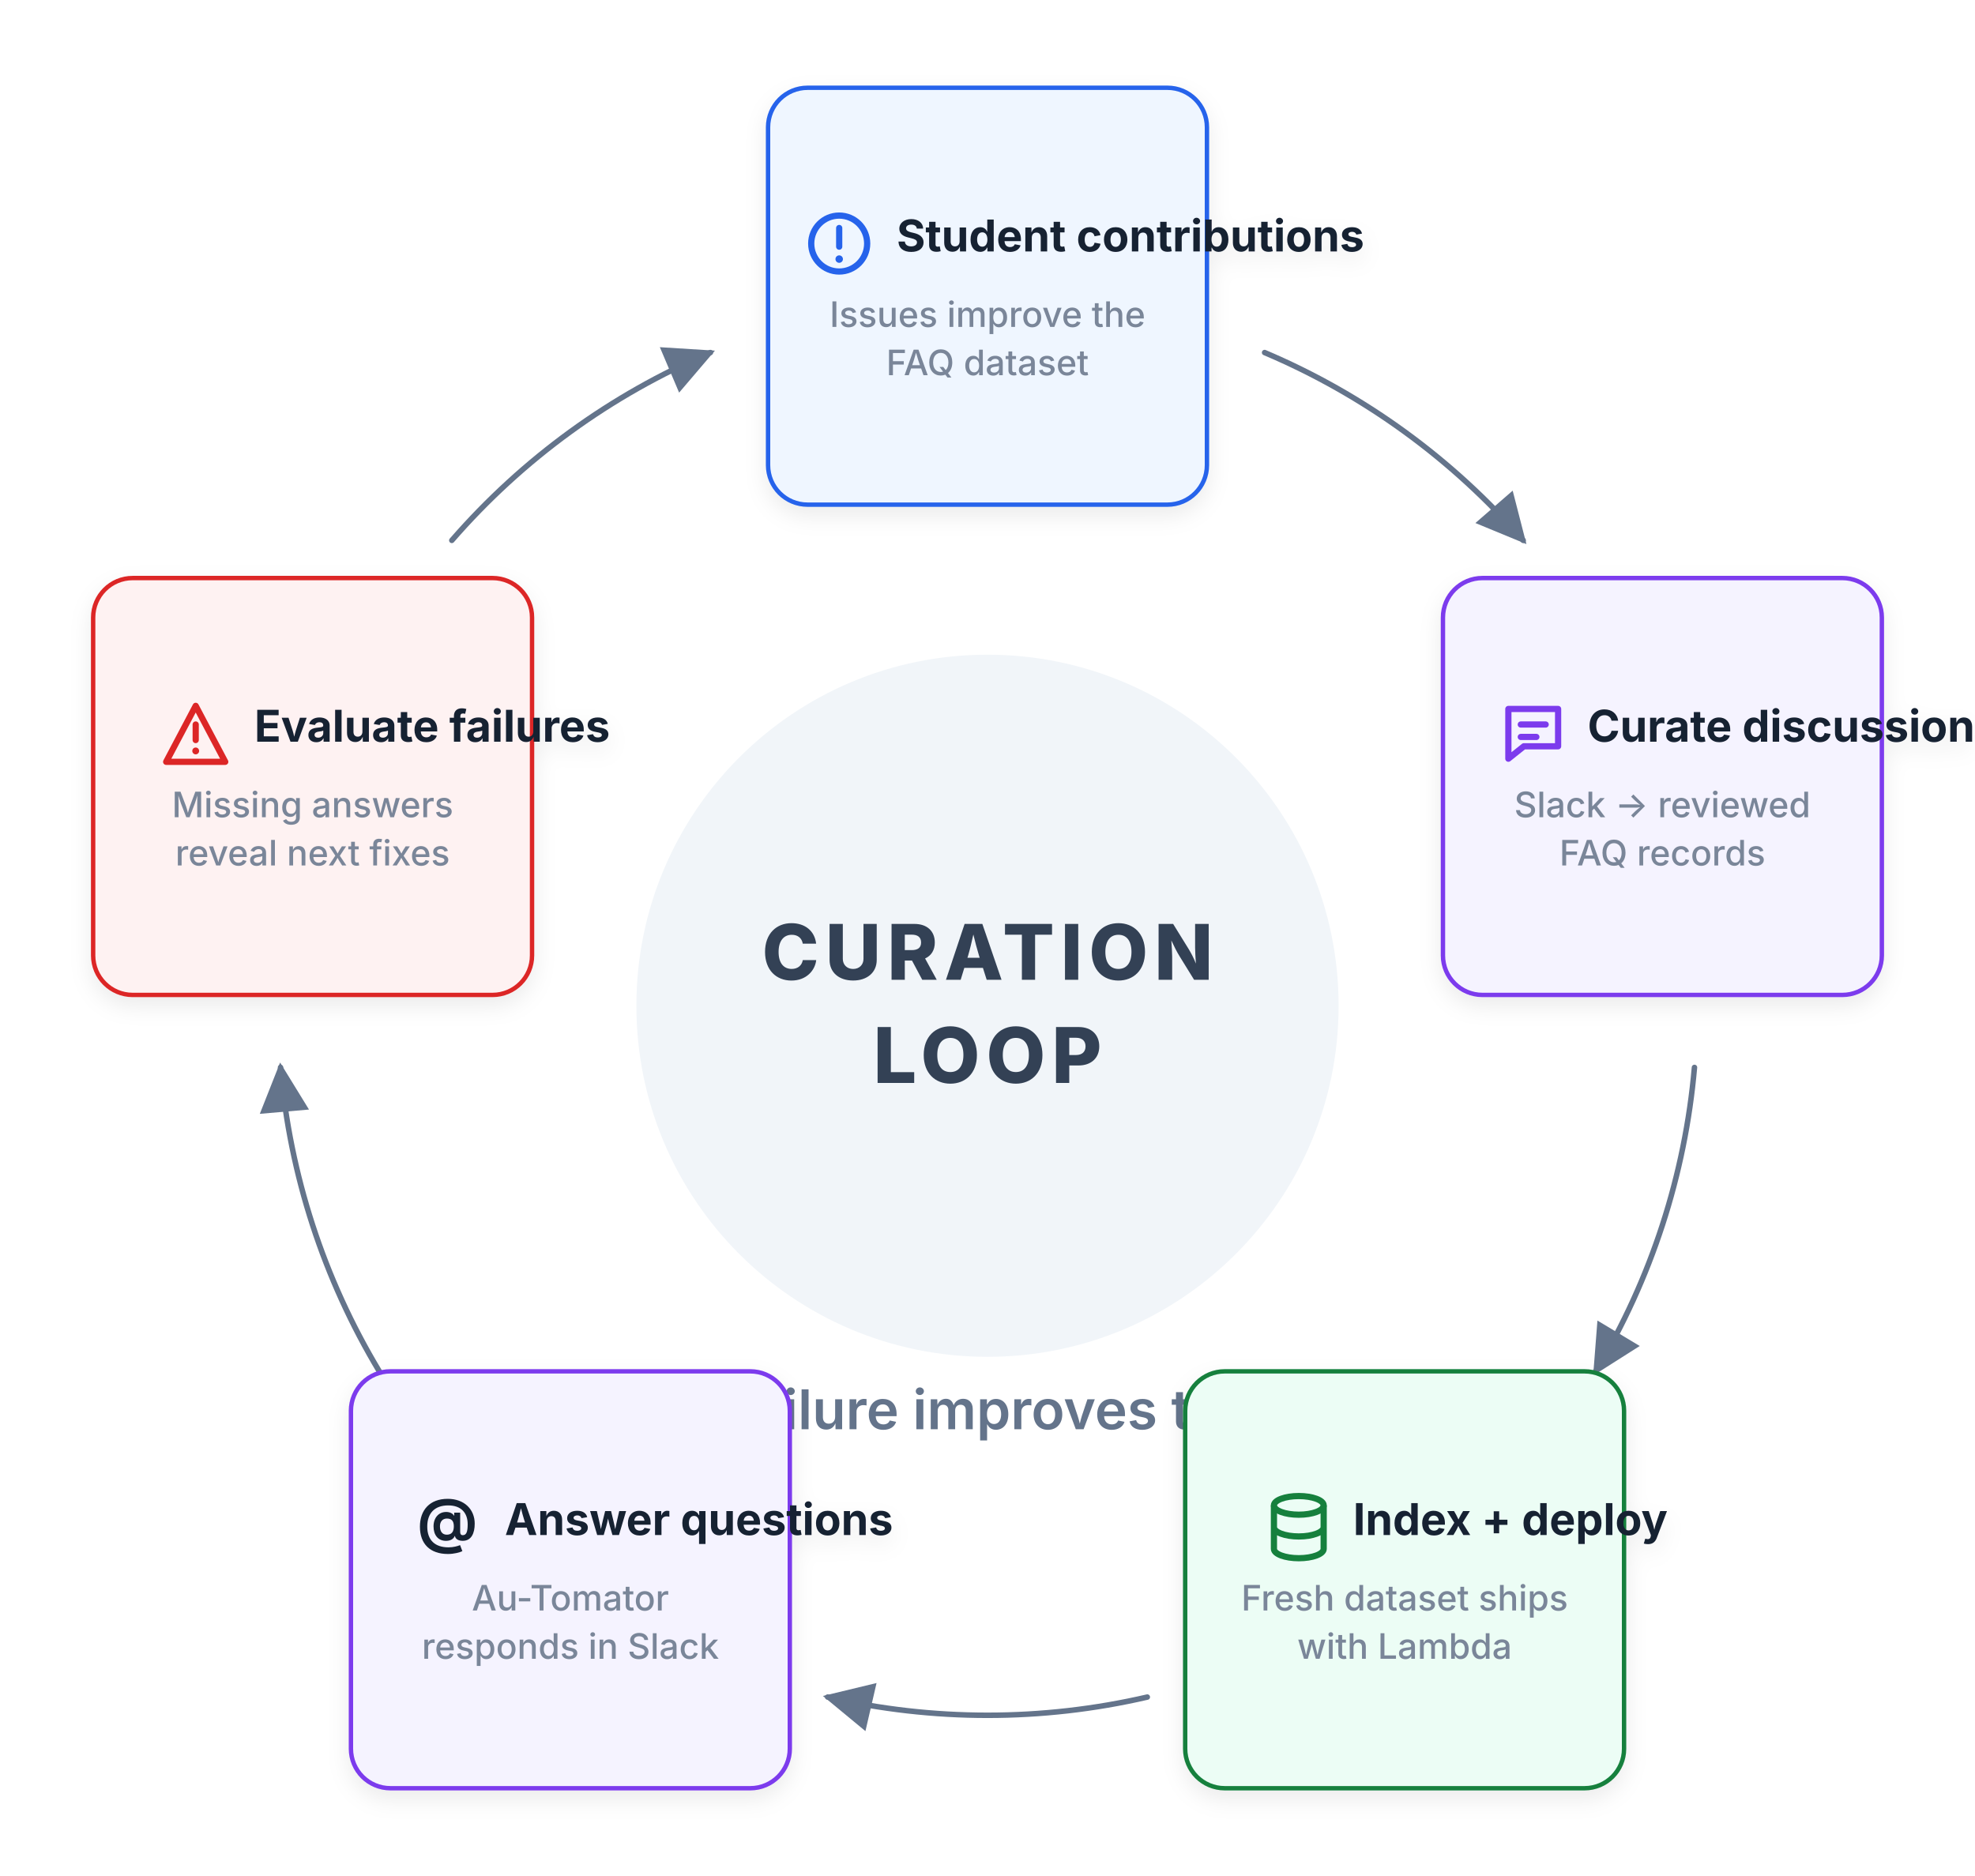
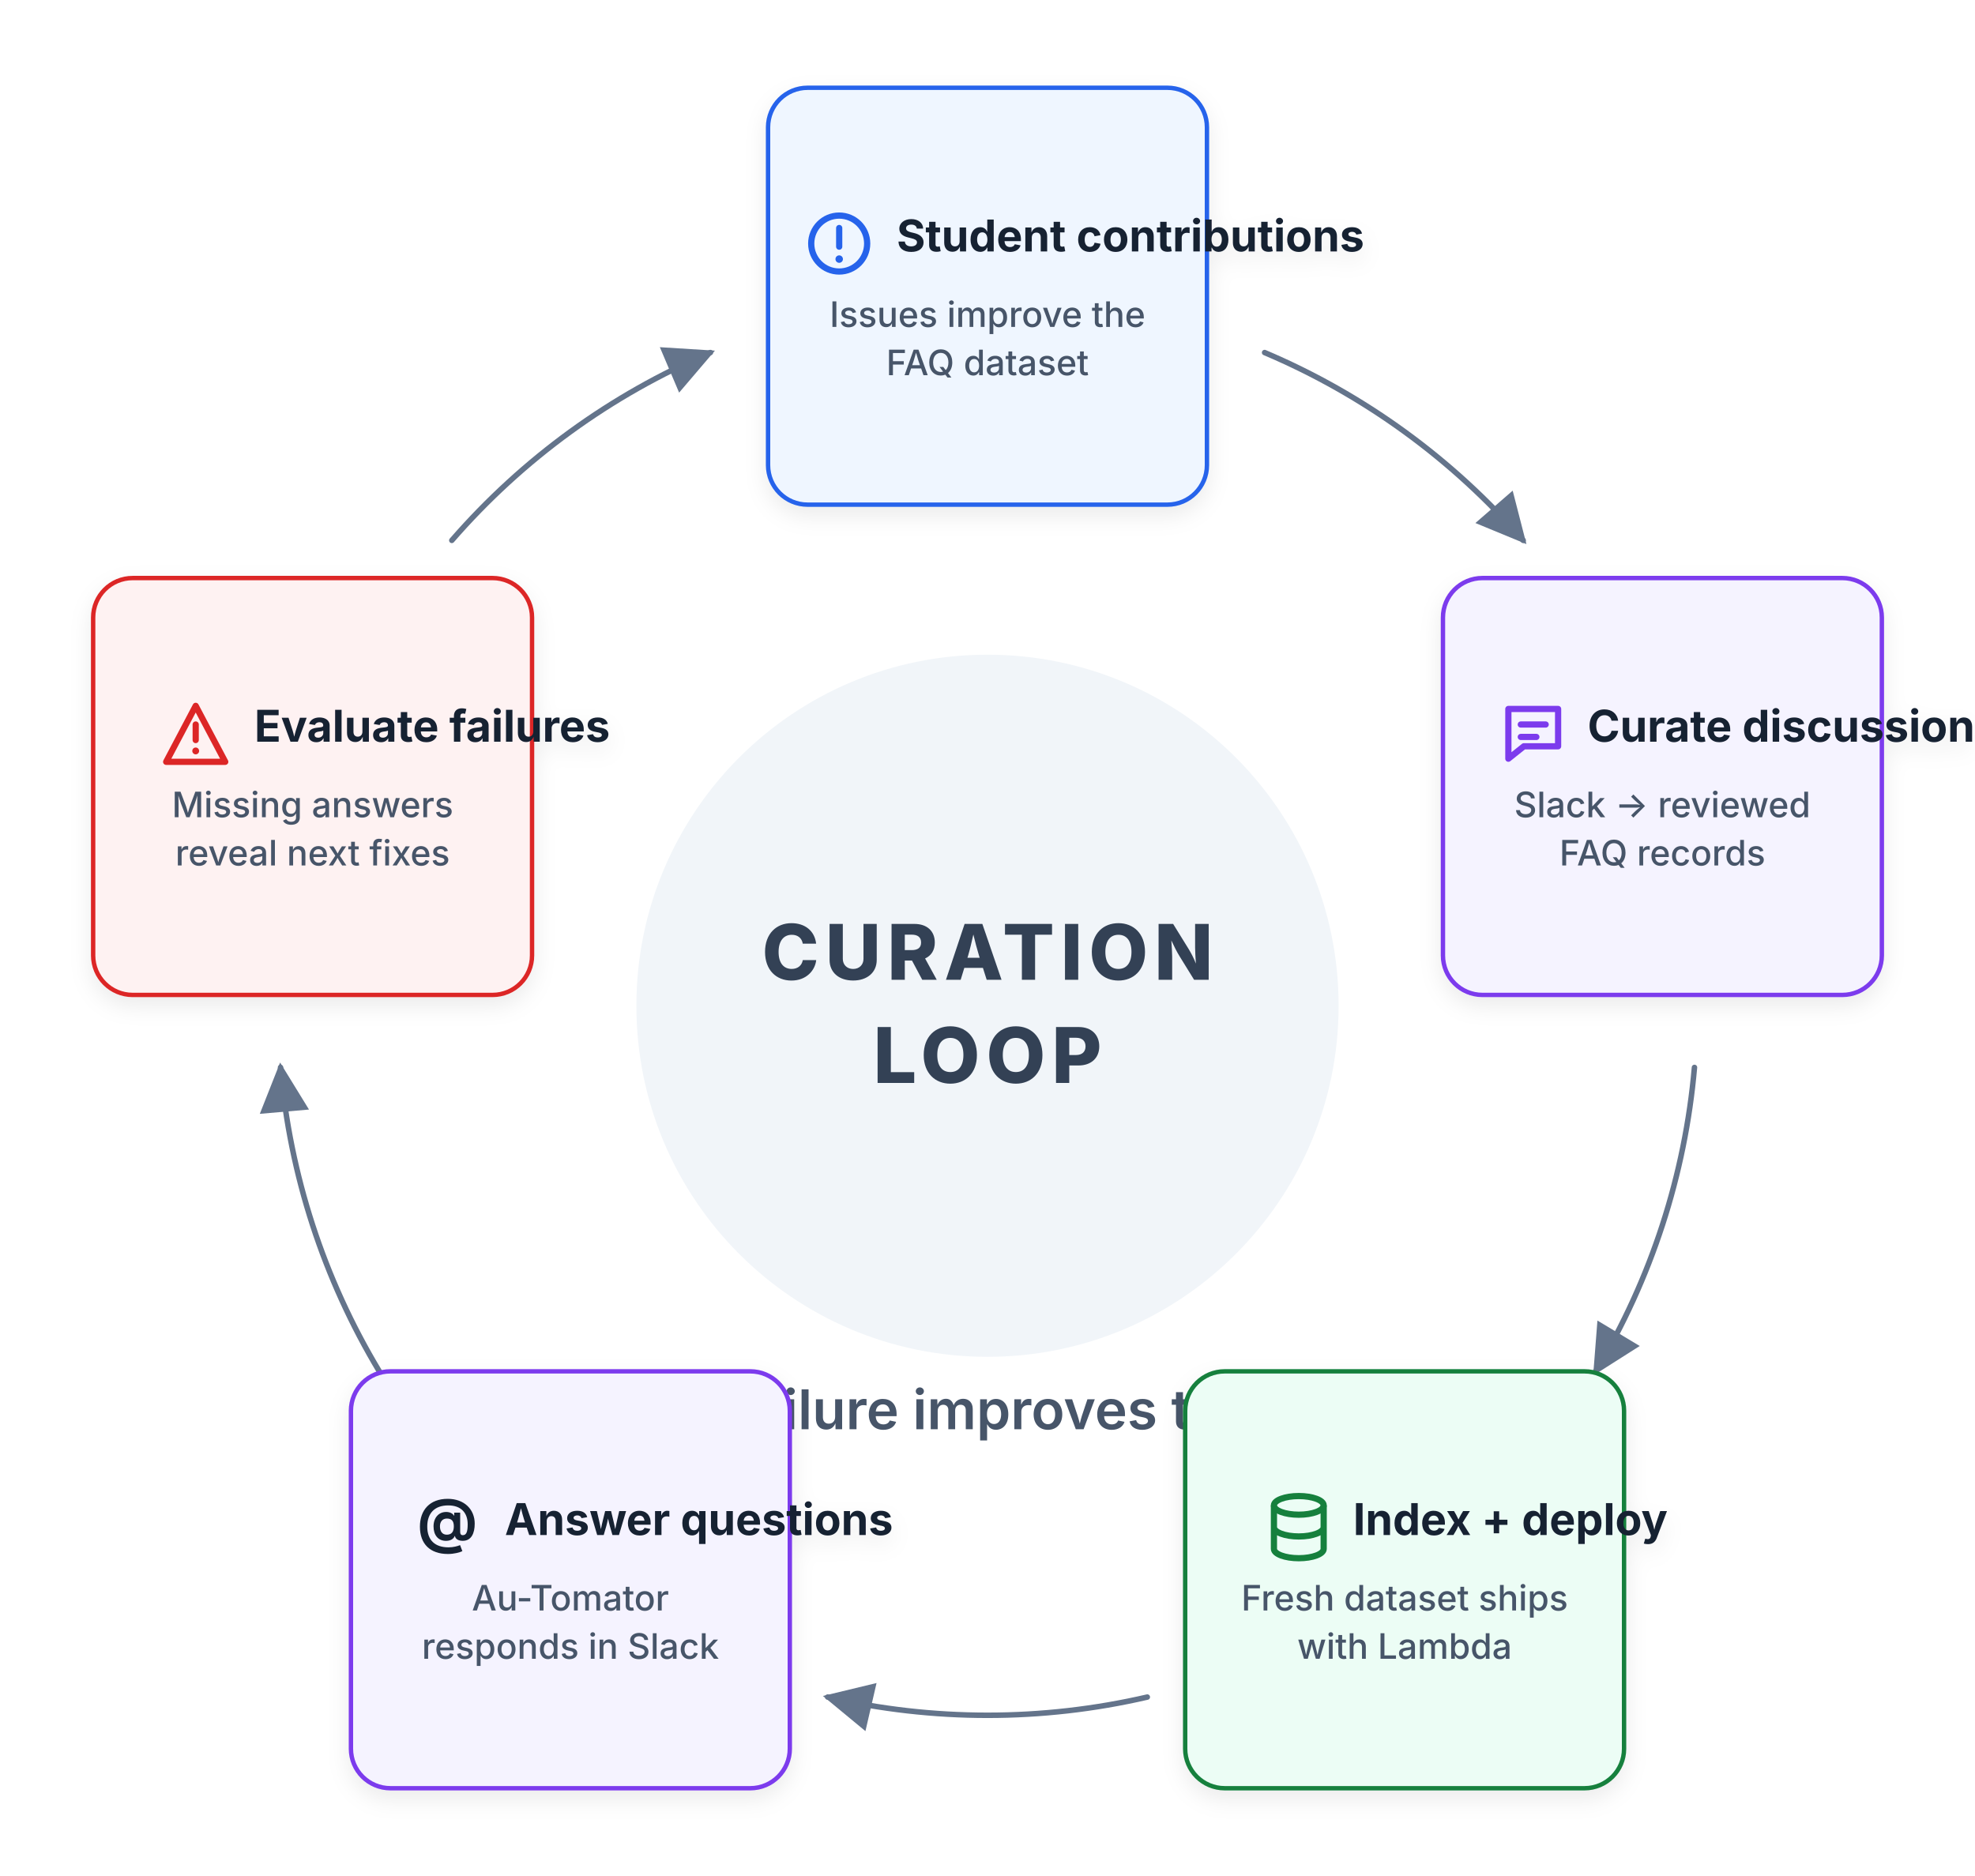
<svg xmlns="http://www.w3.org/2000/svg" width="900" height="855" viewBox="0 0 900 855" role="img" aria-labelledby="title desc">
  <defs>
    <filter id="shadow" x="-20%" y="-20%" width="140%" height="150%">
      <feDropShadow dx="0" dy="4" stdDeviation="5" flood-color="#0f172a" flood-opacity="0.08" />
    </filter>
    <marker id="arrow-purple" viewBox="0 0 10 10" refX="9" refY="5" markerWidth="9" markerHeight="9" orient="auto">
      <path d="M0 0 10 5 0 10Z" fill="#7c3aed" />
    </marker>
    <marker id="arrow-blue" viewBox="0 0 10 10" refX="9" refY="5" markerWidth="9" markerHeight="9" orient="auto">
      <path d="M0 0 10 5 0 10Z" fill="#2563eb" />
    </marker>
    <marker id="arrow-amber" viewBox="0 0 10 10" refX="9" refY="5" markerWidth="9" markerHeight="9" orient="auto">
      <path d="M0 0 10 5 0 10Z" fill="#c2410c" />
    </marker>
    <marker id="arrow-green" viewBox="0 0 10 10" refX="9" refY="5" markerWidth="9" markerHeight="9" orient="auto">
      <path d="M0 0 10 5 0 10Z" fill="#15803d" />
    </marker>
    <marker id="arrow-red" viewBox="0 0 10 10" refX="9" refY="5" markerWidth="9" markerHeight="9" orient="auto">
      <path d="M0 0 10 5 0 10Z" fill="#dc2626" />
    </marker>
    <marker id="arrow-gray" viewBox="0 0 10 10" refX="9" refY="5" markerWidth="9" markerHeight="9" orient="auto">
      <path d="M0 0 10 5 0 10Z" fill="#64748b" />
    </marker>
    <symbol id="icon-database" viewBox="0 0 24 24">
      <ellipse cx="12" cy="5" rx="8" ry="3" fill="none" stroke="currentColor" stroke-width="2" />
      <path d="M4 5v7c0 1.66 3.58 3 8 3s8-1.34 8-3V5M4 12v7c0 1.66 3.58 3 8 3s8-1.34 8-3v-7" fill="none" stroke="currentColor" stroke-width="2" />
    </symbol>
    <symbol id="icon-issue" viewBox="0 0 24 24">
      <circle cx="12" cy="12" r="9" fill="none" stroke="currentColor" stroke-width="2" />
      <path d="M12 7v6" stroke="currentColor" stroke-width="2" stroke-linecap="round" />
      <circle cx="12" cy="17" r="1.2" fill="currentColor" />
    </symbol>
    <symbol id="icon-message" viewBox="0 0 24 24">
      <path d="M4 4h16v12H9l-5 4Z" fill="none" stroke="currentColor" stroke-width="2" stroke-linecap="round" stroke-linejoin="round" />
      <path d="M8 9h8M8 13h5" fill="none" stroke="currentColor" stroke-width="2" stroke-linecap="round" />
    </symbol>
    <symbol id="icon-warning" viewBox="0 0 24 24">
      <path d="M12 3 2.5 21h19Z" fill="none" stroke="currentColor" stroke-width="2" stroke-linejoin="round" />
      <path d="M12 9v5" stroke="currentColor" stroke-width="2" stroke-linecap="round" />
      <circle cx="12" cy="17.5" r="1.1" fill="currentColor" />
    </symbol>
    <style>
      text { font-family: system-ui, -apple-system, BlinkMacSystemFont, "Segoe UI", sans-serif; fill: #172033; }
      .node rect { stroke-width: 2; }
      .node-title { font-size: 20px; font-weight: 750; text-anchor: middle; }
      .node-title.icon-copy { text-anchor: start; }
-       .node-subtitle { font-size: 16px; font-weight: 500; fill: #7a8699; text-anchor: middle; }
-       .eyebrow { font-size: 13px; font-weight: 750; letter-spacing: 1px; fill: #64748b; text-anchor: middle; }
+       .node-subtitle { font-size: 16px; font-weight: 500; fill: #475569; text-anchor: middle; }
+       .eyebrow { font-size: 13px; font-weight: 750; letter-spacing: 1px; fill: #475569; text-anchor: middle; }
      .mention-icon { font-size: 27px; font-weight: 750; text-anchor: middle; }
      .standalone-mention { font-size: 52px; font-weight: 750; text-anchor: middle; }
      .icon-node-title { font-size: 16px; font-weight: 750; text-anchor: middle; }
      .edge { fill: none; stroke-width: 2.5; stroke-linecap: round; stroke-linejoin: round; }
      .edge-label rect { stroke-width: 2; }
      .edge-label text { font-size: 14px; font-weight: 750; text-anchor: middle; dominant-baseline: central; }
      .divider { stroke: #cbd5e1; stroke-width: 2; stroke-dasharray: 6 8; stroke-linecap: round; }
      .center-annotation { fill: #f1f5f9; stroke: none; }
      .center-title { font-weight: 800; letter-spacing: 0.08em; fill: #334155; text-anchor: middle; }
-       .center-detail { font-weight: 600; fill: #64748b; text-anchor: middle; }
+       .center-detail { font-weight: 600; fill: #475569; text-anchor: middle; }
    </style>
  </defs>
  <rect width="900" height="855" fill="#ffffff" />
  <path class="edge" d="M576.28 160.68A323.38 323.38 0 0 1 694.11 246.28" stroke="#64748b" marker-end="url(#arrow-gray)" />
  <path class="edge" d="M772.16 486.49A323.38 323.38 0 0 1 727.15 625" stroke="#64748b" marker-end="url(#arrow-gray)" />
  <path class="edge" d="M522.82 773.45A323.38 323.38 0 0 1 377.18 773.45" stroke="#64748b" marker-end="url(#arrow-gray)" />
  <path class="edge" d="M172.85 625A323.38 323.38 0 0 1 127.84 486.49" stroke="#64748b" marker-end="url(#arrow-gray)" />
  <path class="edge" d="M205.89 246.28A323.38 323.38 0 0 1 323.72 160.68" stroke="#64748b" marker-end="url(#arrow-gray)" />
  <circle class="center-annotation" cx="450" cy="458.38" r="160" />
  <text class="center-title" x="450" y="446.55" font-size="35">CURATION</text>
  <text class="center-title" x="450" y="493.55" font-size="35">LOOP</text>
  <text class="center-detail" x="450" y="651.38" font-size="25">Each failure improves the data</text>
  <g class="node node-blue" transform="translate(350 40)" filter="url(#shadow)">
    <rect width="200" height="190" rx="18" fill="#eff6ff" stroke="#2563eb" />
    <use href="#icon-issue" x="15.42" y="54" width="34" height="34" color="#2563eb" />
    <text class="node-title icon-copy" x="58.6" y="74.6" font-size="10">Student contributions</text>
    <text class="node-subtitle" x="100" y="109" font-size="16">Issues improve the</text>
    <text class="node-subtitle" x="100" y="131" font-size="16">FAQ dataset</text>
  </g>
  <g class="node node-purple" transform="translate(657.55 263.45)" filter="url(#shadow)">
    <rect width="200" height="190" rx="18" fill="#f5f3ff" stroke="#7c3aed" />
    <use href="#icon-message" x="24.14" y="54" width="34" height="34" color="#7c3aed" />
    <text class="node-title icon-copy" x="65.89" y="74.6" font-size="10">Curate discussions</text>
    <text class="node-subtitle" x="100" y="109" font-size="16">Slack → reviewed</text>
    <text class="node-subtitle" x="100" y="131" font-size="16">FAQ records</text>
  </g>
  <g class="node node-green" transform="translate(540.08 625)" filter="url(#shadow)">
    <rect width="200" height="190" rx="18" fill="#ecfdf5" stroke="#15803d" />
    <use href="#icon-database" x="34.78" y="54" width="34" height="34" color="#15803d" />
    <text class="node-title icon-copy" x="76.53" y="74.6" font-size="10">Index + deploy</text>
    <text class="node-subtitle" x="100" y="109" font-size="16">Fresh dataset ships</text>
    <text class="node-subtitle" x="100" y="131" font-size="16">with Lambda</text>
  </g>
  <g class="node node-purple" transform="translate(159.92 625)" filter="url(#shadow)">
    <rect width="200" height="190" rx="18" fill="#f5f3ff" stroke="#7c3aed" />
    <text class="mention-icon" x="43.92" y="77.6" fill="#7c3aed">@</text>
    <text class="node-title icon-copy" x="70.1" y="74.6" font-size="10">Answer questions</text>
    <text class="node-subtitle" x="100" y="109" font-size="16">Au-Tomator</text>
    <text class="node-subtitle" x="100" y="131" font-size="16">responds in Slack</text>
  </g>
  <g class="node node-red" transform="translate(42.45 263.45)" filter="url(#shadow)">
    <rect width="200" height="190" rx="18" fill="#fef2f2" stroke="#dc2626" />
    <use href="#icon-warning" x="29.73" y="54" width="34" height="34" color="#dc2626" />
    <text class="node-title icon-copy" x="73.46" y="74.6" font-size="10">Evaluate failures</text>
    <text class="node-subtitle" x="100" y="109" font-size="16">Missing answers</text>
    <text class="node-subtitle" x="100" y="131" font-size="16">reveal next fixes</text>
  </g>
</svg>
